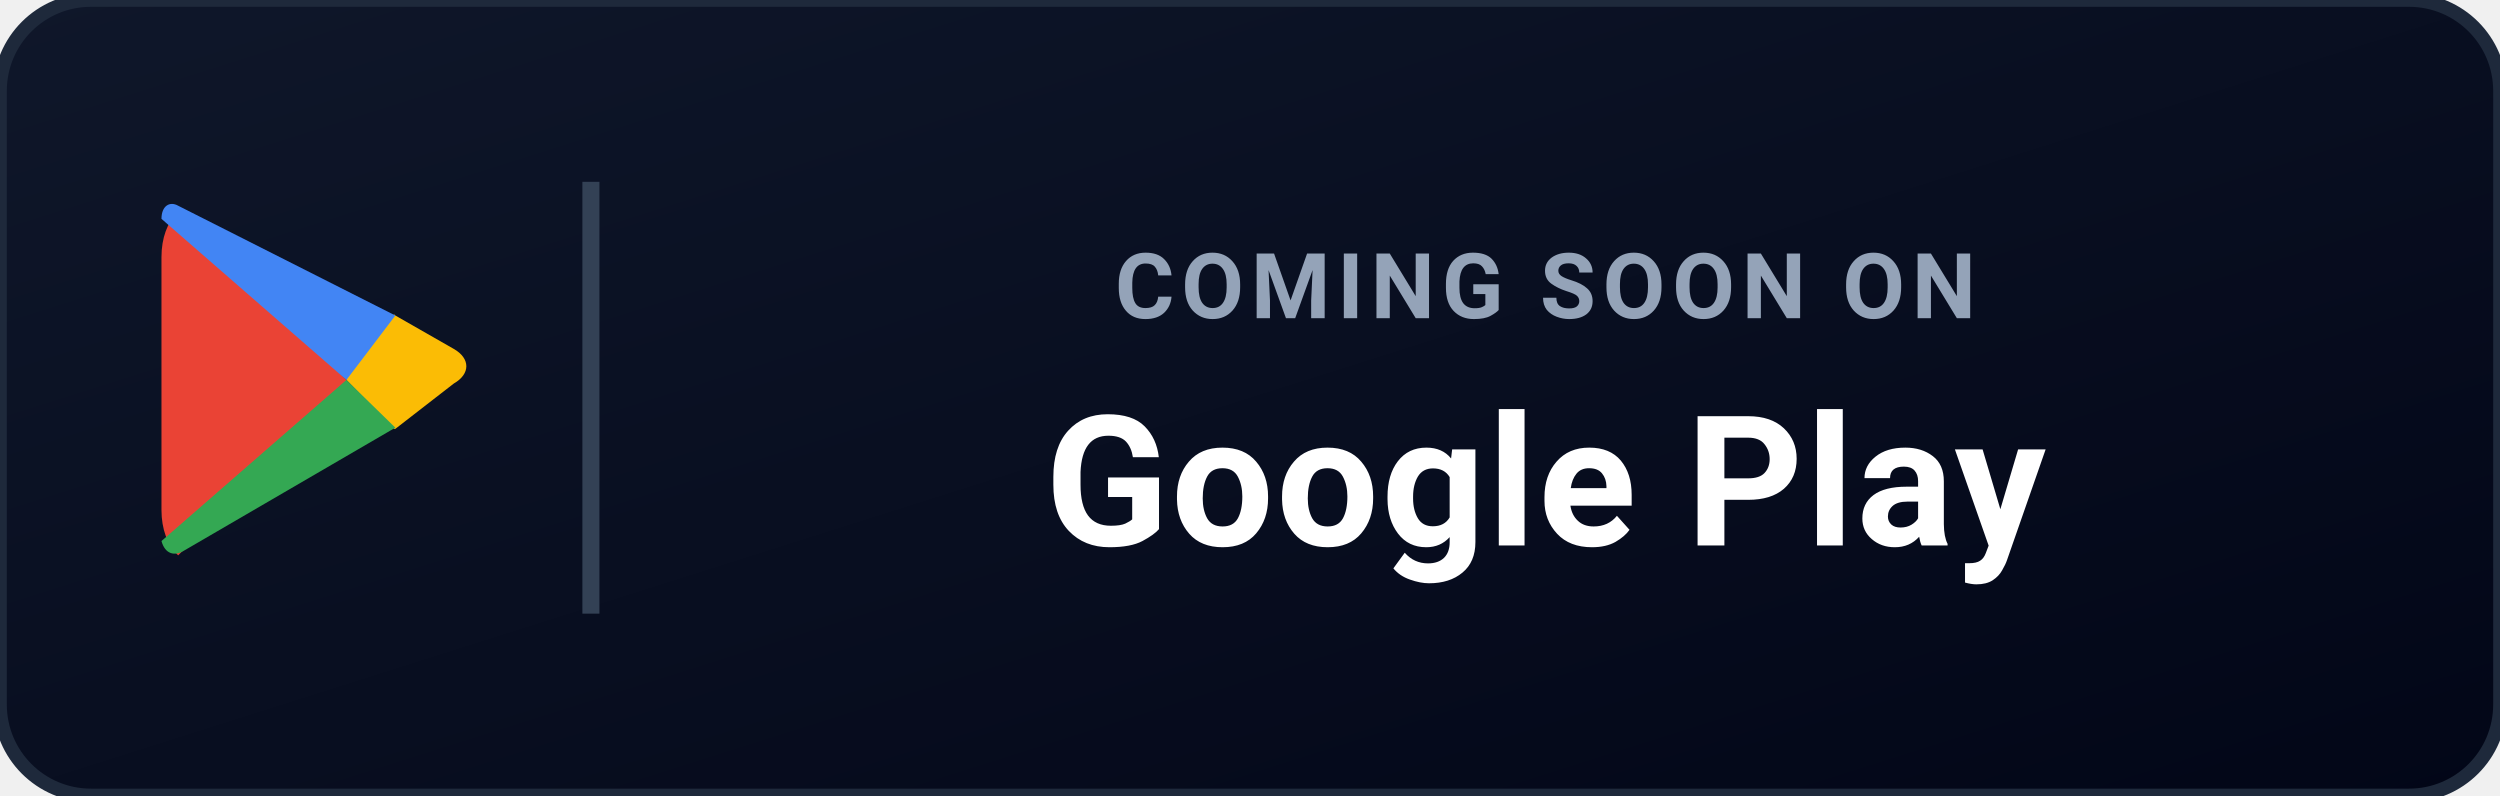
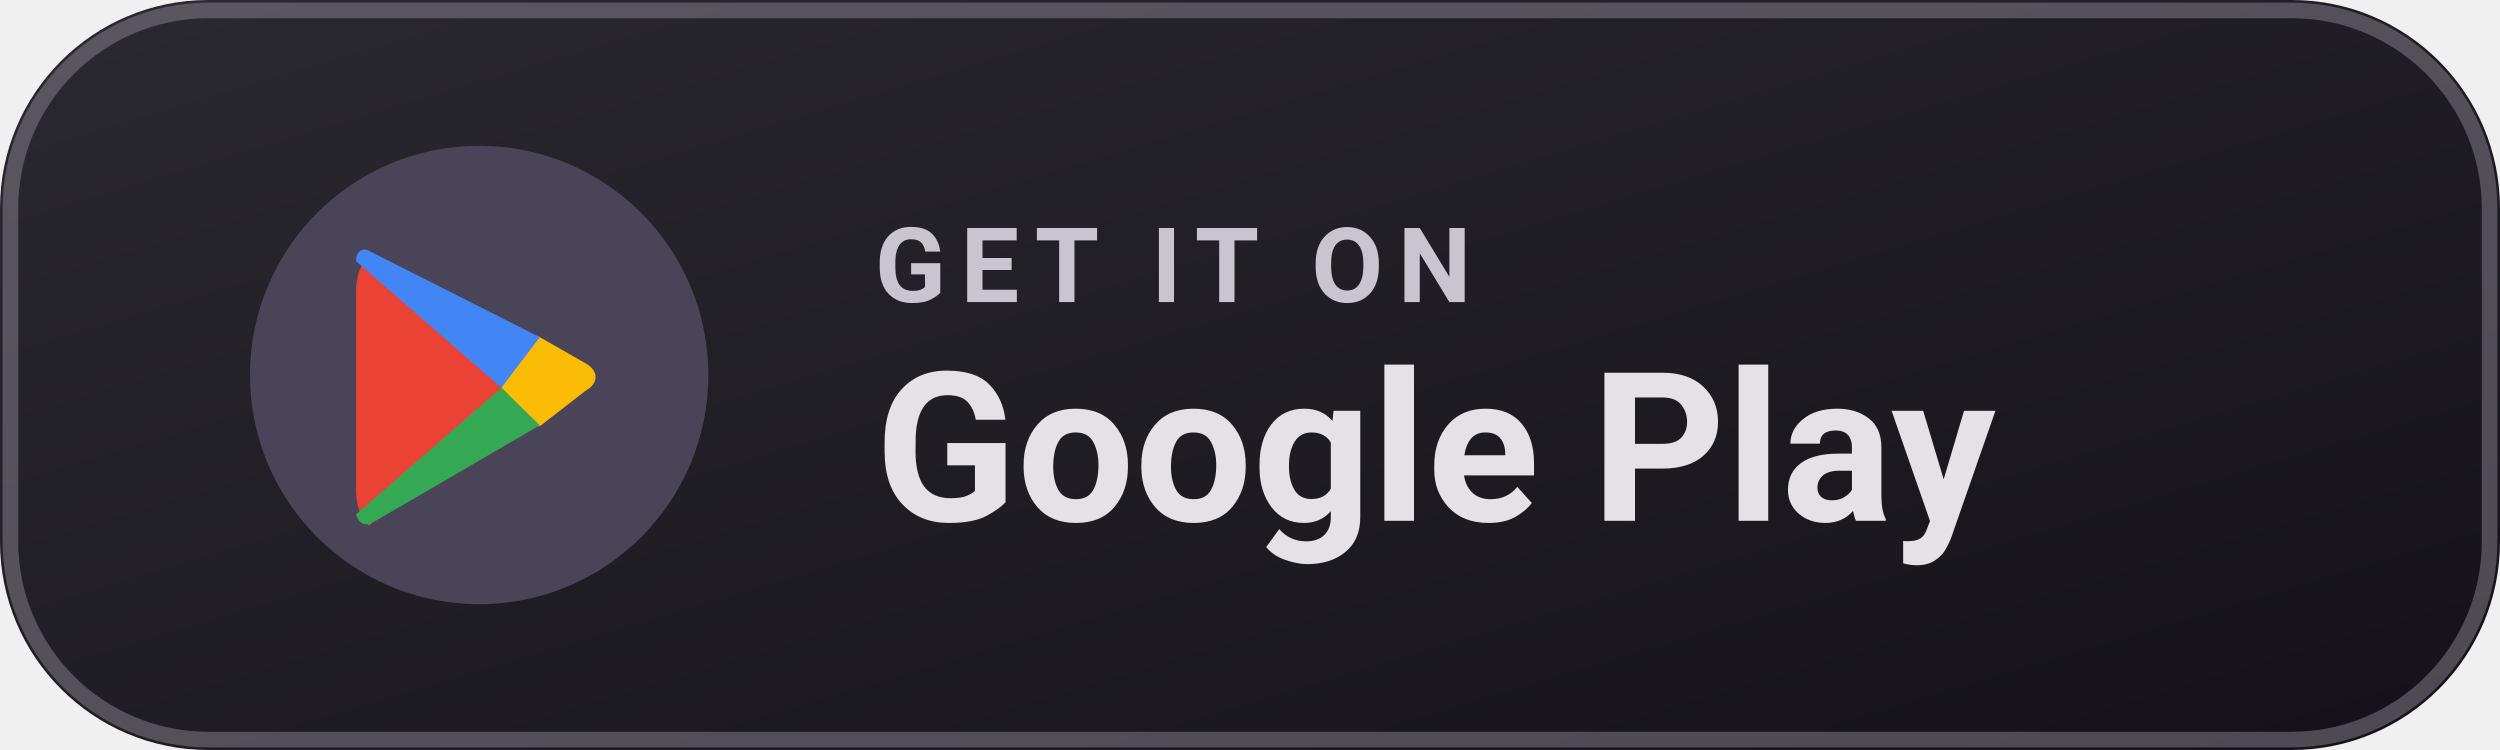
- <svg xmlns="http://www.w3.org/2000/svg" viewBox="0 0 220 70" width="220" height="70">
+ <svg xmlns="http://www.w3.org/2000/svg" width="240" height="72" viewBox="0 0 240 72" role="img" aria-label="Get it on Google Play">
  <defs>
-     <linearGradient id="card-grad" x1="0%" y1="0%" x2="100%" y2="100%">
-       <stop offset="0%" stop-color="#0f172a" />
-       <stop offset="100%" stop-color="#020617" />
+     <linearGradient id="gpBg" x1="0%" y1="0%" x2="100%" y2="100%">
+       <stop offset="0%" stop-color="#2B2930" />
+       <stop offset="100%" stop-color="#141218" />
    </linearGradient>
  </defs>
-   <rect width="220" height="70" rx="8" fill="url(#card-grad)" stroke="#1e293b" stroke-width="1.2" />
-   <g transform="translate(14, 18) scale(1.05)">
-     <path d="M 1.5,0.7 C 0.7,1.5 0.2,2.8 0.2,4.4 L 0.2,25.6 C 0.2,27.2 0.7,28.5 1.5,29.3 L 1.6,29.4 L 15.7,15.3 L 15.7,14.7 L 1.6,0.6 L 1.5,0.7 Z" fill="#EA4335" />
-     <path d="M 19.7,18.8 L 15.7,14.7 L 15.7,13.3 L 19.7,9.2 L 19.8,9.3 L 24.7,12.1 C 26.1,12.9 26.1,14.2 24.7,15.0 L 19.8,18.8 Z" fill="#FBBC05" />
-     <path d="M 19.8,9.3 L 1.6,0.1 C 0.9,-0.3 0.2,0.1 0.2,1.2 L 15.7,14.7 L 19.8,9.3 Z" fill="#4285F4" />
-     <path d="M 19.8,18.7 L 15.7,14.7 L 0.2,28.2 C 0.5,29.3 1.3,29.5 2.1,29.0 L 19.8,18.7 Z" fill="#34A853" />
+   <rect width="240" height="72" rx="20" fill="url(#gpBg)" />
+   <rect x="1" y="1" width="238" height="70" rx="19" fill="none" stroke="#938F99" stroke-opacity="0.45" stroke-width="1.5" />
+   <circle cx="46" cy="36" r="22" fill="#4A4458" />
+   <g transform="translate(34 24) scale(0.9)">
+     <path fill="#EA4335" d="M1.5.7C.7 1.5.2 2.8.2 4.4v21.2c0 1.6.5 2.9 1.3 3.7l.1.1L15.7 15.3v-.6L1.6.6z" />
+     <path fill="#FBBC05" d="M19.7 18.8 15.7 14.7v-1.4l4-4.1.1.1 4.9 2.8c1.4.8 1.4 2.1 0 2.9l-4.9 3.8z" />
+     <path fill="#4285F4" d="M19.8 9.3 1.6.1C.9-.3.2.1.2 1.2L15.7 14.7z" />
+     <path fill="#34A853" d="M19.8 18.7 15.7 14.7.2 28.2c.3 1.1 1.1 1.3 1.9.8z" />
  </g>
-   <line x1="52" y1="16" x2="52" y2="54" stroke="#334155" stroke-width="1.5" />
-   <g fill="#FFFFFF" font-family="-apple-system, BlinkMacSystemFont, 'Segoe UI', Roboto, Helvetica, Arial, sans-serif">
-     <text x="136" y="28" text-anchor="middle" font-size="8" font-weight="600" fill="#94a3b8" letter-spacing="0.6">COMING SOON ON</text>
-     <text x="136" y="48" text-anchor="middle" font-size="16" font-weight="700" fill="#ffffff" letter-spacing="0.2">Google Play</text>
-   </g>
+   <text x="84" y="29" font-family="Roboto, 'Google Sans', 'Segoe UI', system-ui, sans-serif" font-size="10" font-weight="600" letter-spacing="1.4" fill="#CAC4D0">GET IT ON</text>
+   <text x="84" y="50" font-family="Roboto, 'Google Sans', 'Segoe UI', system-ui, sans-serif" font-size="20" font-weight="700" fill="#E6E1E5">Google Play</text>
</svg>
